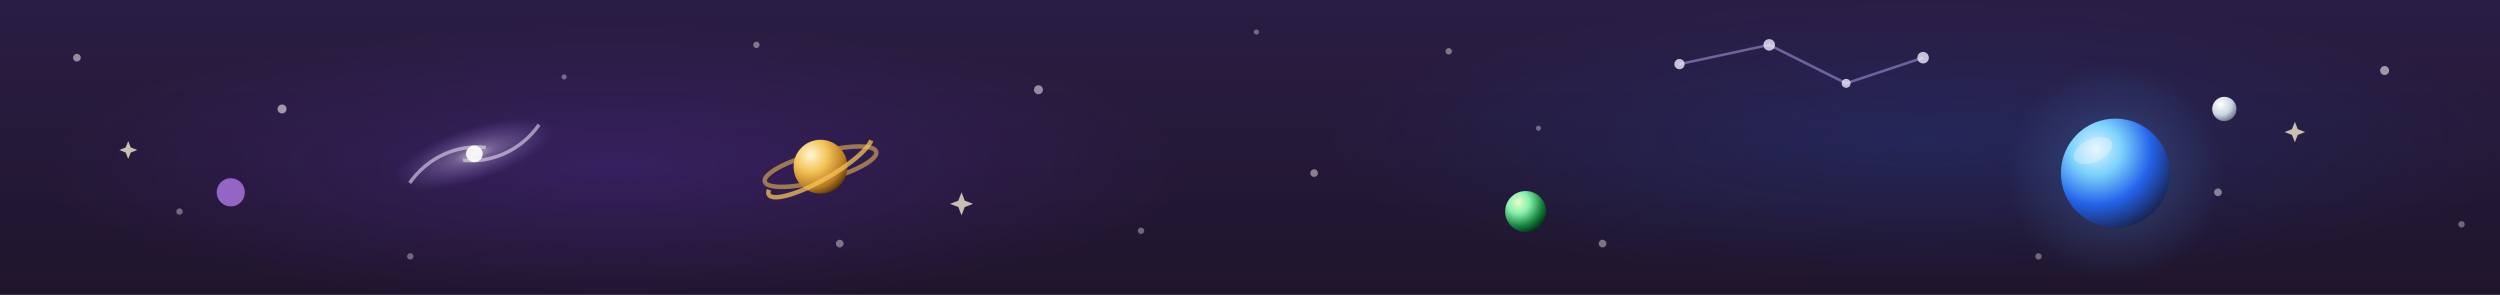
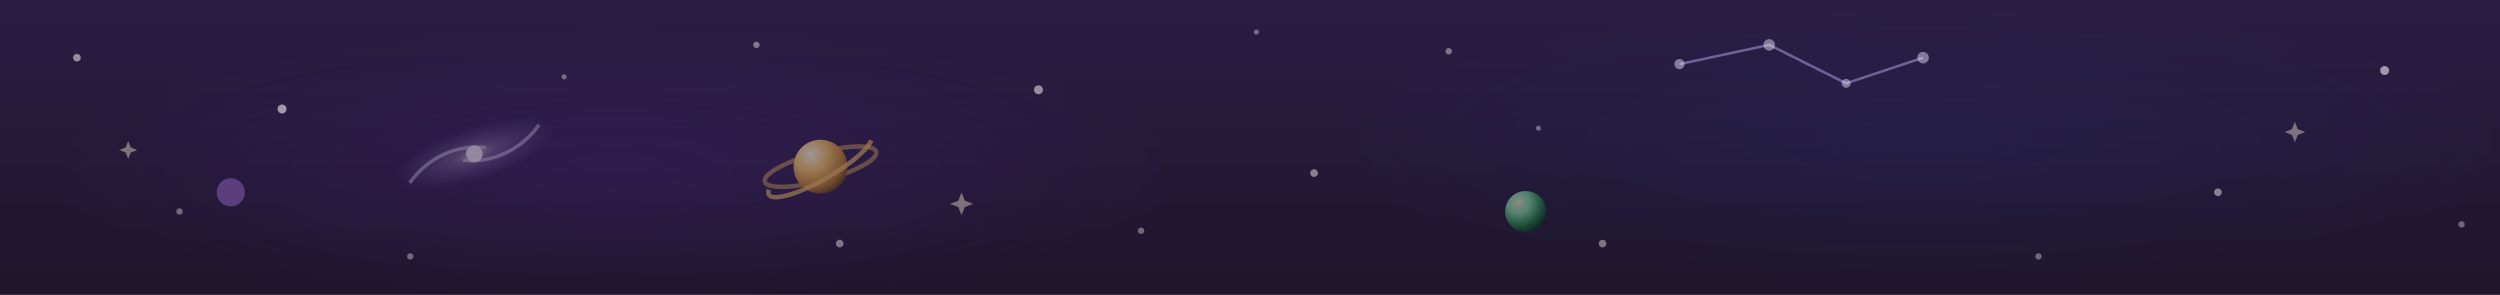
<svg xmlns="http://www.w3.org/2000/svg" viewBox="0 0 390 46" width="390" height="46" preserveAspectRatio="xMidYMax slice">
  <defs>
    <linearGradient id="bg" x1="0" y1="0" x2="0" y2="1">
      <stop offset="0" stop-color="#2A1D44" />
      <stop offset="1" stop-color="#1F152C" />
    </linearGradient>
    <radialGradient id="nb1" cx="50%" cy="50%" r="50%">
-       <stop offset="0" stop-color="#7C3AED" stop-opacity=".22" />
+       <stop offset="0" stop-color="#7C3AED" stop-opacity=".12" />
      <stop offset="1" stop-color="#7C3AED" stop-opacity="0" />
    </radialGradient>
    <radialGradient id="nb2" cx="50%" cy="50%" r="50%">
-       <stop offset="0" stop-color="#2563EB" stop-opacity=".18" />
+       <stop offset="0" stop-color="#2563EB" stop-opacity=".08" />
      <stop offset="1" stop-color="#2563EB" stop-opacity="0" />
    </radialGradient>
    <radialGradient id="gx" cx="50%" cy="50%" r="50%">
      <stop offset="0" stop-color="#FDF4FF" stop-opacity=".9" />
      <stop offset=".25" stop-color="#E9D5FF" stop-opacity=".45" />
      <stop offset="1" stop-color="#A78BFA" stop-opacity="0" />
    </radialGradient>
    <radialGradient id="bl" cx="32%" cy="28%" r="78%">
      <stop offset="0" stop-color="#E0F2FE" />
      <stop offset=".3" stop-color="#7DD3FC" />
      <stop offset=".65" stop-color="#2563EB" />
      <stop offset="1" stop-color="#172554" />
    </radialGradient>
    <radialGradient id="gd" cx="32%" cy="28%" r="78%">
      <stop offset="0" stop-color="#FFF7D6" />
      <stop offset=".4" stop-color="#F4C35A" />
      <stop offset=".8" stop-color="#B7791F" />
      <stop offset="1" stop-color="#5B3A0E" />
    </radialGradient>
    <radialGradient id="gr" cx="32%" cy="28%" r="78%">
      <stop offset="0" stop-color="#ECFCCB" />
      <stop offset=".35" stop-color="#86EFAC" />
      <stop offset=".75" stop-color="#15803D" />
      <stop offset="1" stop-color="#052E16" />
    </radialGradient>
    <radialGradient id="mo" cx="35%" cy="30%" r="75%">
      <stop offset="0" stop-color="#FFFFFF" />
      <stop offset=".6" stop-color="#CBD5E1" />
      <stop offset="1" stop-color="#64748B" />
    </radialGradient>
    <radialGradient id="ha" cx="50%" cy="50%" r="50%">
      <stop offset="0" stop-color="#60A5FA" stop-opacity=".28" />
      <stop offset="1" stop-color="#60A5FA" stop-opacity="0" />
    </radialGradient>
  </defs>
  <rect width="390" height="46" fill="url(#bg)" />
  <ellipse cx="96" cy="26" rx="90" ry="22" fill="url(#nb1)" />
  <ellipse cx="300" cy="22" rx="95" ry="22" fill="url(#nb2)" />
  <g fill="#fff">
    <circle cx="12" cy="9" r=".6" opacity=".5" />
    <circle cx="28" cy="33" r=".5" opacity=".35" />
    <circle cx="44" cy="17" r=".7" opacity=".55" />
    <circle cx="118" cy="7" r=".5" opacity=".4" />
    <circle cx="131" cy="38" r=".6" opacity=".4" />
    <circle cx="162" cy="14" r=".7" opacity=".5" />
    <circle cx="178" cy="36" r=".5" opacity=".35" />
    <circle cx="205" cy="27" r=".6" opacity=".45" />
    <circle cx="226" cy="8" r=".5" opacity=".4" />
    <circle cx="250" cy="38" r=".6" opacity=".4" />
    <circle cx="318" cy="40" r=".5" opacity=".35" />
    <circle cx="346" cy="30" r=".6" opacity=".45" />
    <circle cx="372" cy="11" r=".7" opacity=".55" />
    <circle cx="384" cy="35" r=".5" opacity=".35" />
    <circle cx="64" cy="40" r=".5" opacity=".35" />
    <circle cx="88" cy="12" r=".4" opacity=".35" />
    <circle cx="240" cy="20" r=".4" opacity=".35" />
    <circle cx="196" cy="5" r=".4" opacity=".35" />
  </g>
-   <g fill="#FFF7D6" opacity=".75">
+   <g fill="#FFF7D6" opacity=".4">
    <path d="M150 30l.5 1.3 1.3.5-1.3.5-.5 1.3-.5-1.3-1.3-.5 1.3-.5z" />
    <path d="M358 19l.45 1.15 1.15.45-1.15.45-.45 1.15-.45-1.15-1.15-.45 1.15-.45z" />
    <path d="M20 22l.4 1 1 .4-1 .4-.4 1-.4-1-1-.4 1-.4z" />
  </g>
-   <g transform="translate(74 24) rotate(-18)">
+   <g transform="translate(74 24) rotate(-18)" opacity=".5">
    <ellipse rx="13" ry="4.2" fill="url(#gx)" opacity=".75" />
    <path d="M-11 1.2c4-3 9-3.4 13-1.6M11-1.2c-4 3-9 3.4-13 1.6" stroke="#EDE9FE" stroke-width=".55" fill="none" opacity=".55" />
    <circle r="1.3" fill="#FFFFFF" opacity=".9" />
  </g>
  <g stroke="#C4B5FD" stroke-width=".4" opacity=".45" fill="none">
    <path d="M262 10L276 7L288 13L300 9" />
  </g>
-   <g fill="#EDE9FE" opacity=".8">
+   <g fill="#EDE9FE" opacity=".45">
    <circle cx="262" cy="10" r=".8" />
    <circle cx="276" cy="7" r=".9" />
    <circle cx="288" cy="13" r=".7" />
    <circle cx="300" cy="9" r=".9" />
  </g>
-   <g transform="translate(128 26)">
+   <g transform="translate(128 26)" opacity=".55">
    <ellipse rx="9" ry="2.2" fill="none" stroke="#F4C35A" stroke-width=".7" opacity=".55" transform="rotate(-15)" />
    <circle r="4.2" fill="url(#gd)" />
    <path d="M-8.7 1.4a9 2.2 -15 0 0 17.4-3.3" fill="none" stroke="#F4C35A" stroke-width=".7" opacity=".75" transform="rotate(-15)" />
  </g>
-   <circle cx="330" cy="27" r="17" fill="url(#ha)" />
-   <circle cx="330" cy="27" r="8.5" fill="url(#bl)" />
-   <ellipse cx="326.5" cy="23.5" rx="3.2" ry="1.8" fill="#fff" opacity=".28" transform="rotate(-25 326.5 23.5)" />
-   <circle cx="347" cy="17" r="1.9" fill="url(#mo)" />
-   <circle cx="238" cy="33" r="3.2" fill="url(#gr)" />
-   <circle cx="36" cy="30" r="2.2" fill="#C084FC" opacity=".7" />
+   <circle cx="238" cy="33" r="3.2" fill="url(#gr)" opacity=".5" />
+   <circle cx="36" cy="30" r="2.2" fill="#C084FC" opacity=".35" />
</svg>
